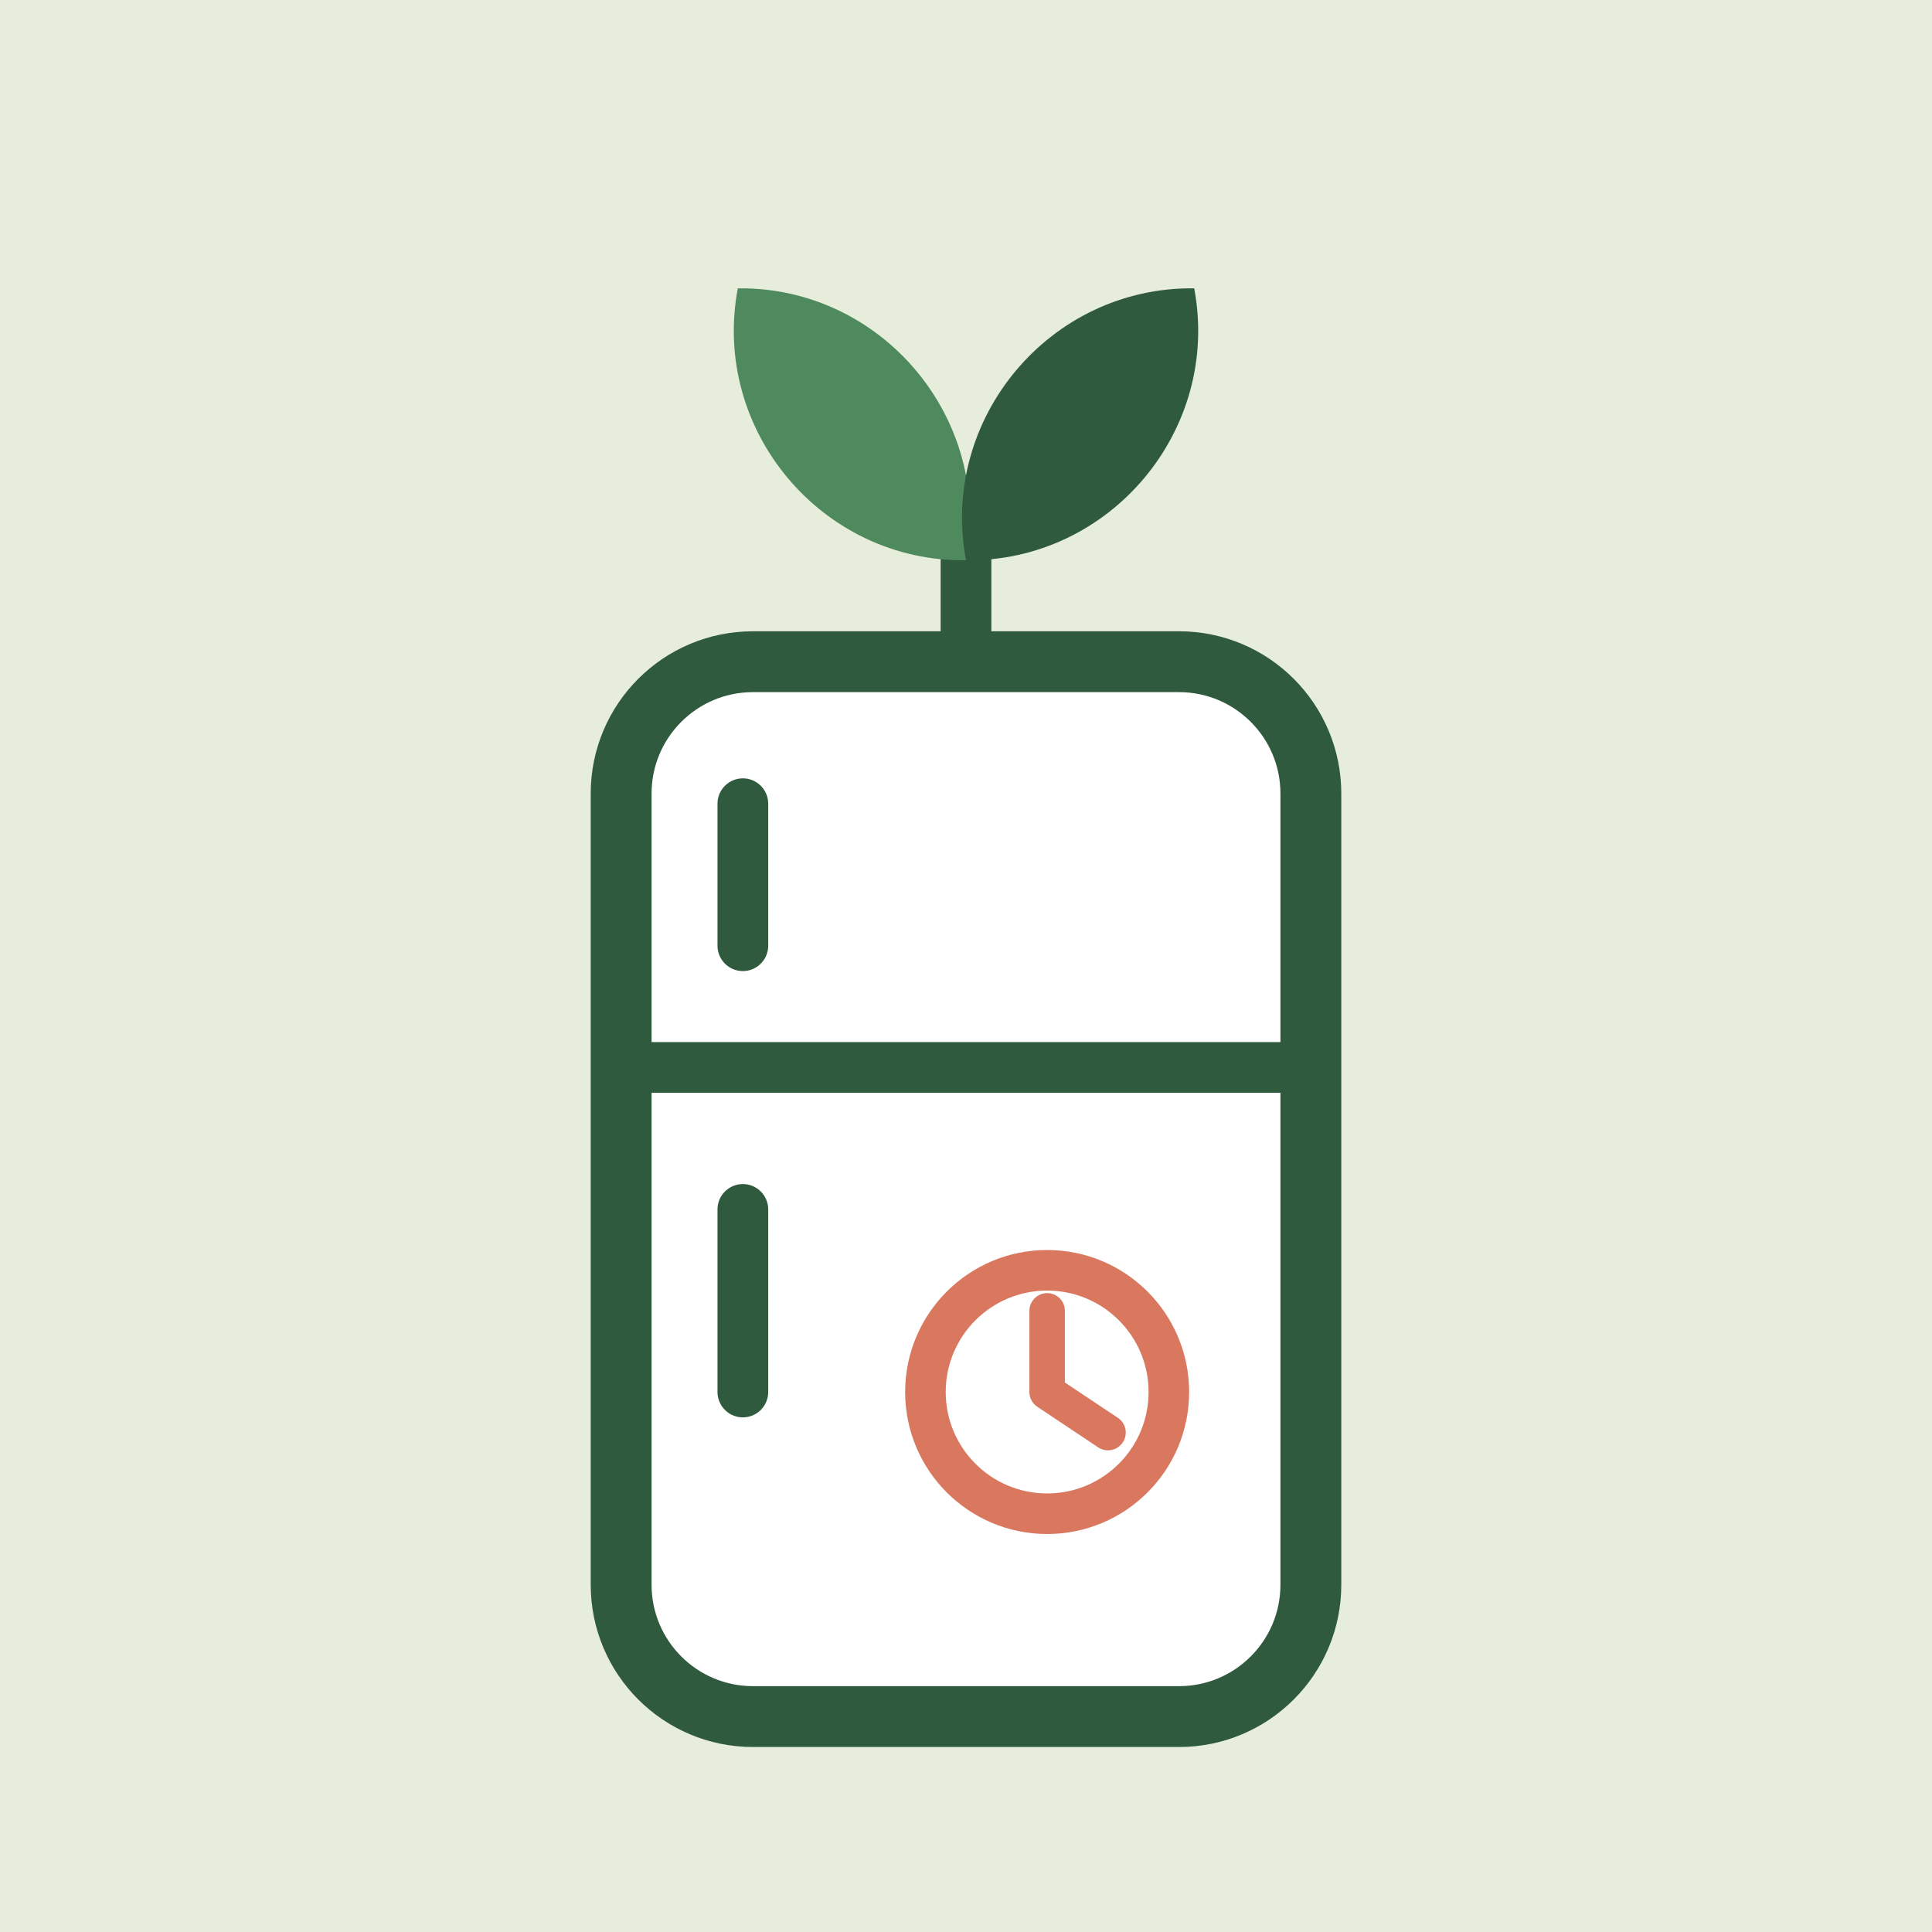
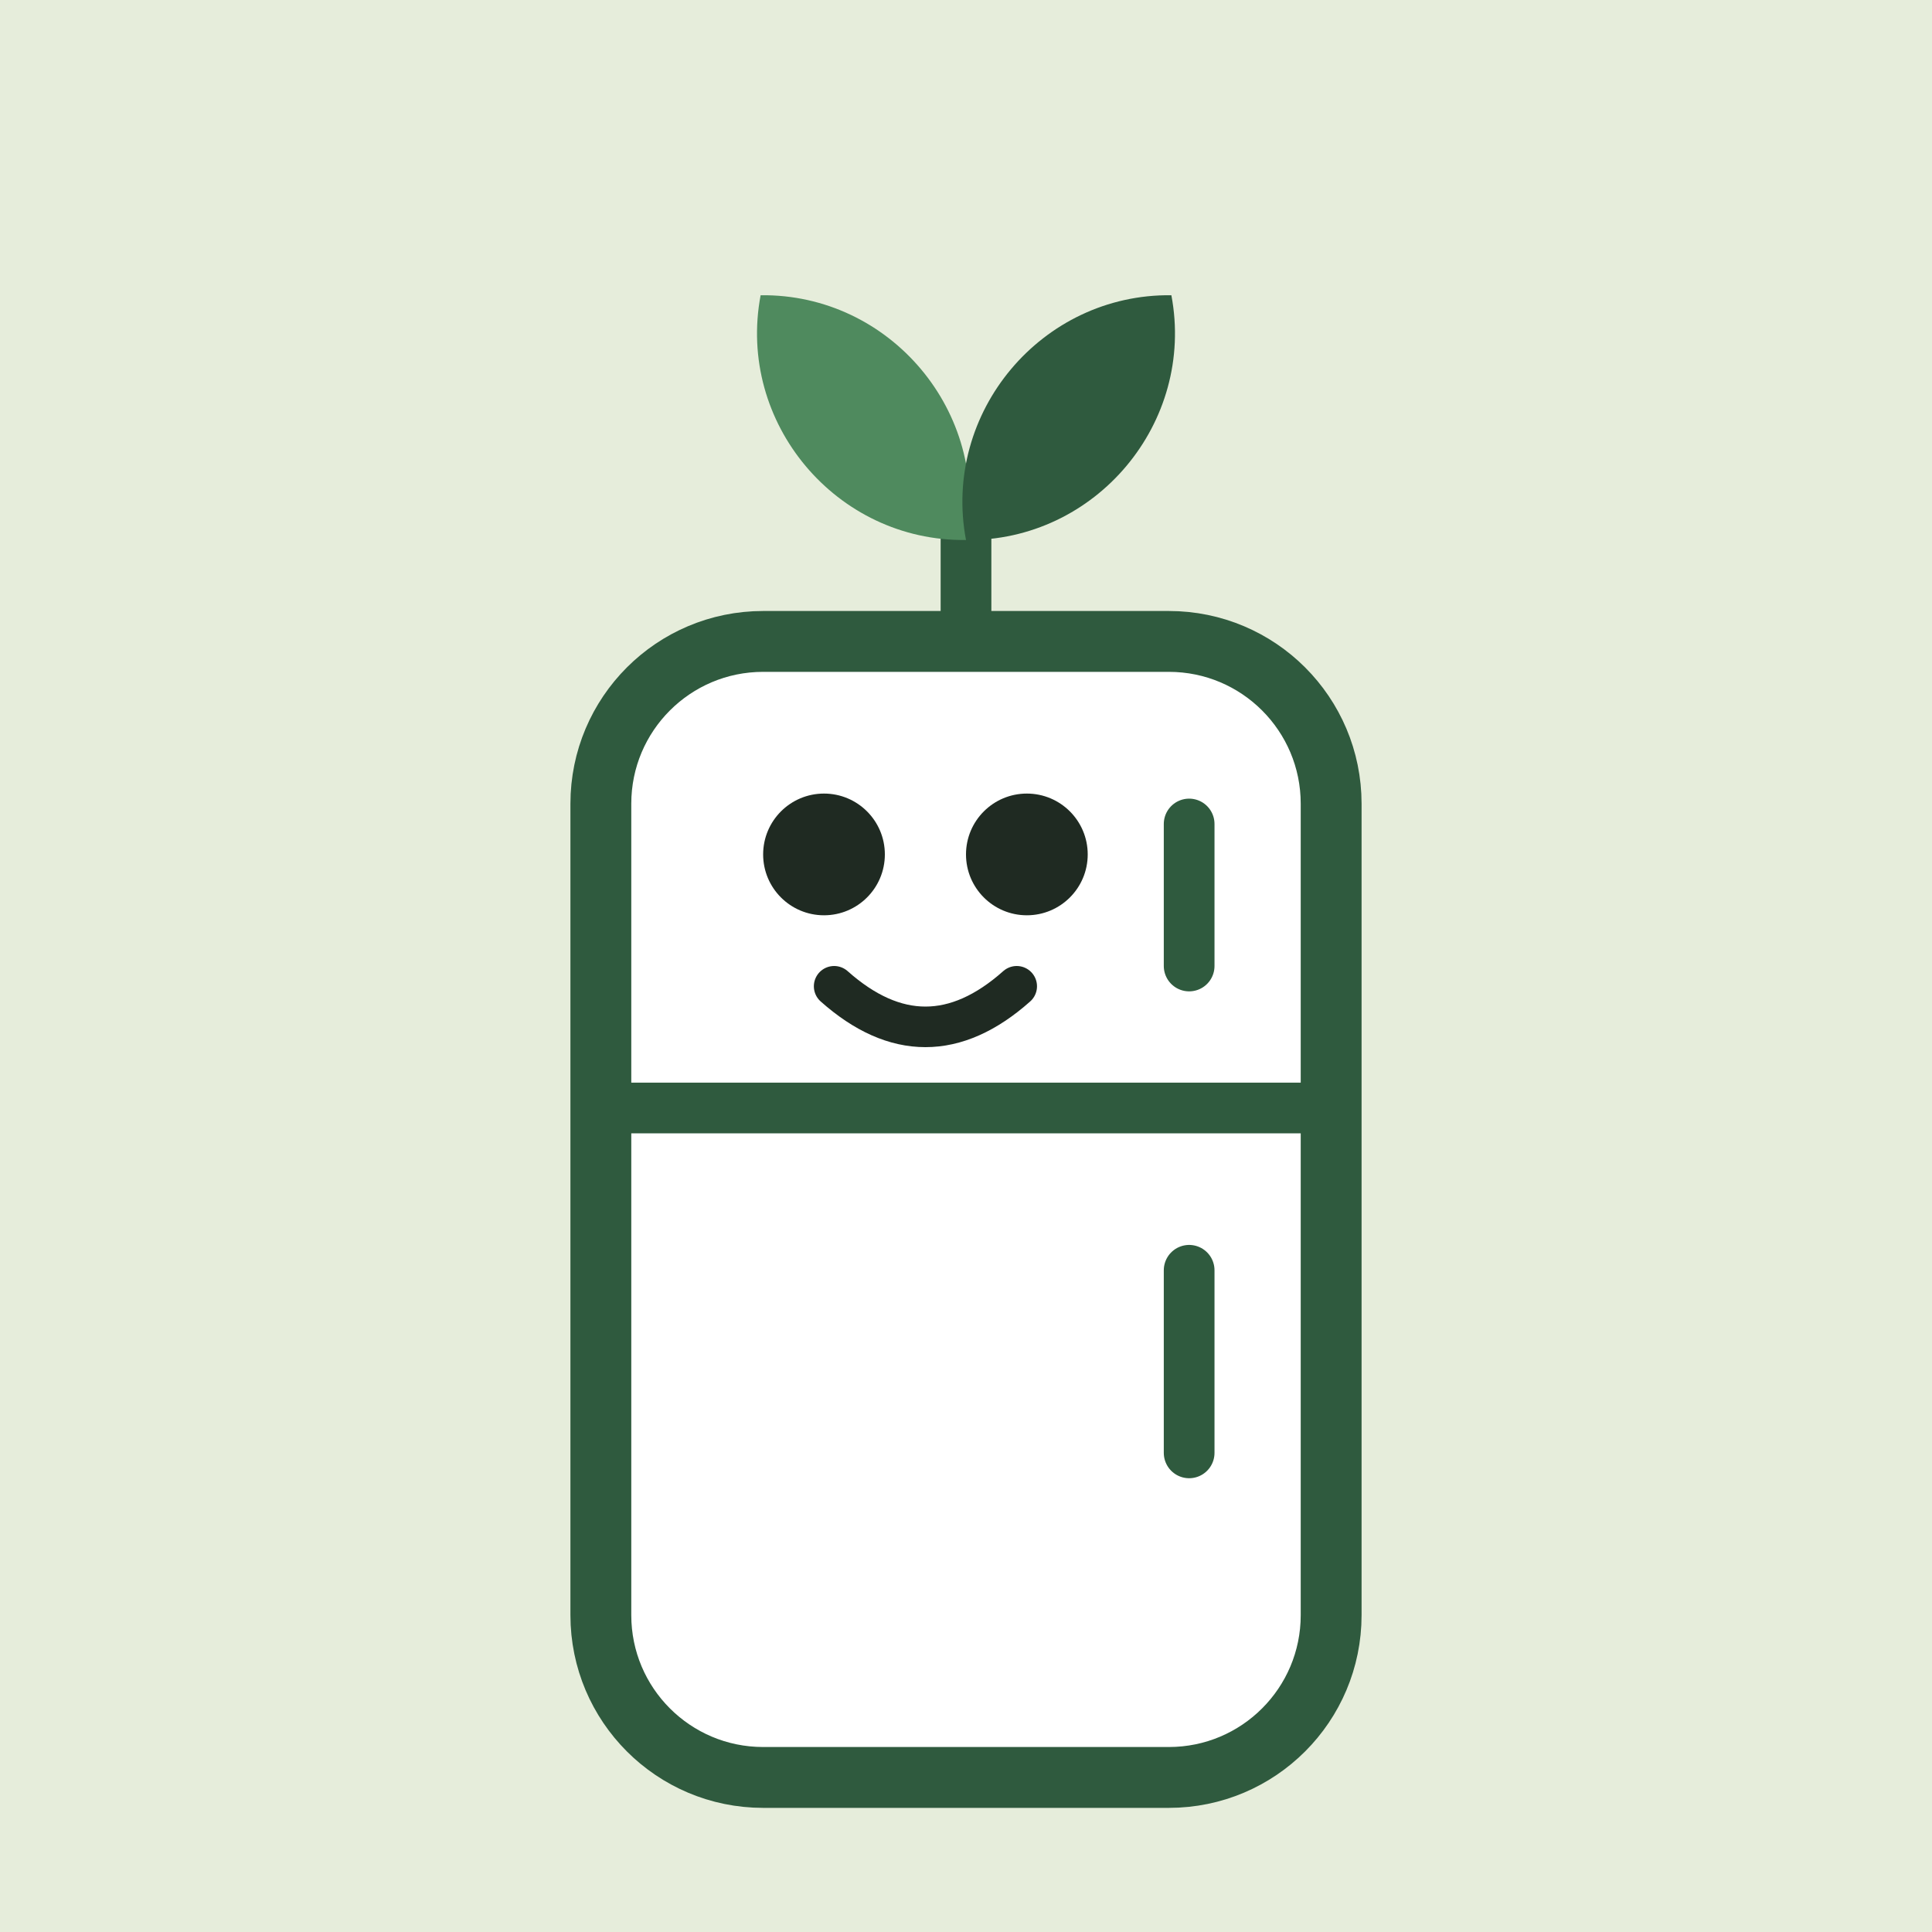
<svg xmlns="http://www.w3.org/2000/svg" width="1024" height="1024" viewBox="0 0 200 200">
-   <defs />
  <rect width="200" height="200" fill="#E6EDDB" />
-   <g transform="translate(100 100) scale(1.05) translate(-100 -92)">
-     <rect x="66" y="62" width="68" height="104" rx="13" fill="#FFFFFF" stroke="#2F5A3E" stroke-width="6" />
-     <path d="M66 102 H134" stroke="#2F5A3E" stroke-width="5" stroke-linecap="round" stroke-linejoin="round" fill="none" />
-     <path d="M78 76 V90" stroke="#2F5A3E" stroke-width="5" stroke-linecap="round" stroke-linejoin="round" fill="none" />
-     <path d="M78 116 V134" stroke="#2F5A3E" stroke-width="5" stroke-linecap="round" stroke-linejoin="round" fill="none" />
-     <circle cx="108" cy="134" r="12" fill="none" stroke="#D9785F" stroke-width="4" />
-     <path d="M108 134 V126 M108 134 L114 138" stroke="#D9785F" stroke-width="3.5" stroke-linecap="round" stroke-linejoin="round" fill="none" />
-     <path d="M100 62 V50" stroke="#2F5A3E" stroke-width="5" stroke-linecap="round" stroke-linejoin="round" fill="none" />
-     <g transform="translate(100 52) rotate(-40) scale(0.5)">
+   <g transform="translate(100 100) scale(1.05) translate(-100 -90)">
+     <rect x="64" y="58" width="72" height="112" rx="16" fill="#FFFFFF" stroke="#2F5A3E" stroke-width="6" />
+     <path d="M64 104 H136" stroke="#2F5A3E" stroke-width="5" stroke-linecap="round" stroke-linejoin="round" fill="none" />
+     <path d="M122 76 V90" stroke="#2F5A3E" stroke-width="5" stroke-linecap="round" stroke-linejoin="round" fill="none" />
+     <path d="M122 120 V138" stroke="#2F5A3E" stroke-width="5" stroke-linecap="round" stroke-linejoin="round" fill="none" />
+     <circle cx="86" cy="79" r="6" fill="#1F2A22" />
+     <circle cx="106" cy="79" r="6" fill="#1F2A22" />
+     <path d="M87 92 Q96 100 105 92" stroke="#1F2A22" stroke-width="4" stroke-linecap="round" stroke-linejoin="round" fill="none" />
+     <path d="M100 58 V46" stroke="#2F5A3E" stroke-width="5" stroke-linecap="round" stroke-linejoin="round" fill="none" />
+     <g transform="translate(100 48) rotate(-40) scale(0.45)">
      <path d="M0 0 C -22 -18 -22 -52 0 -70 C 22 -52 22 -18 0 0 Z" fill="#4F8A5E" />
    </g>
-     <g transform="translate(100 52) rotate(40) scale(0.5)">
+     <g transform="translate(100 48) rotate(40) scale(0.45)">
      <path d="M0 0 C -22 -18 -22 -52 0 -70 C 22 -52 22 -18 0 0 Z" fill="#2F5A3E" />
    </g>
  </g>
</svg>
